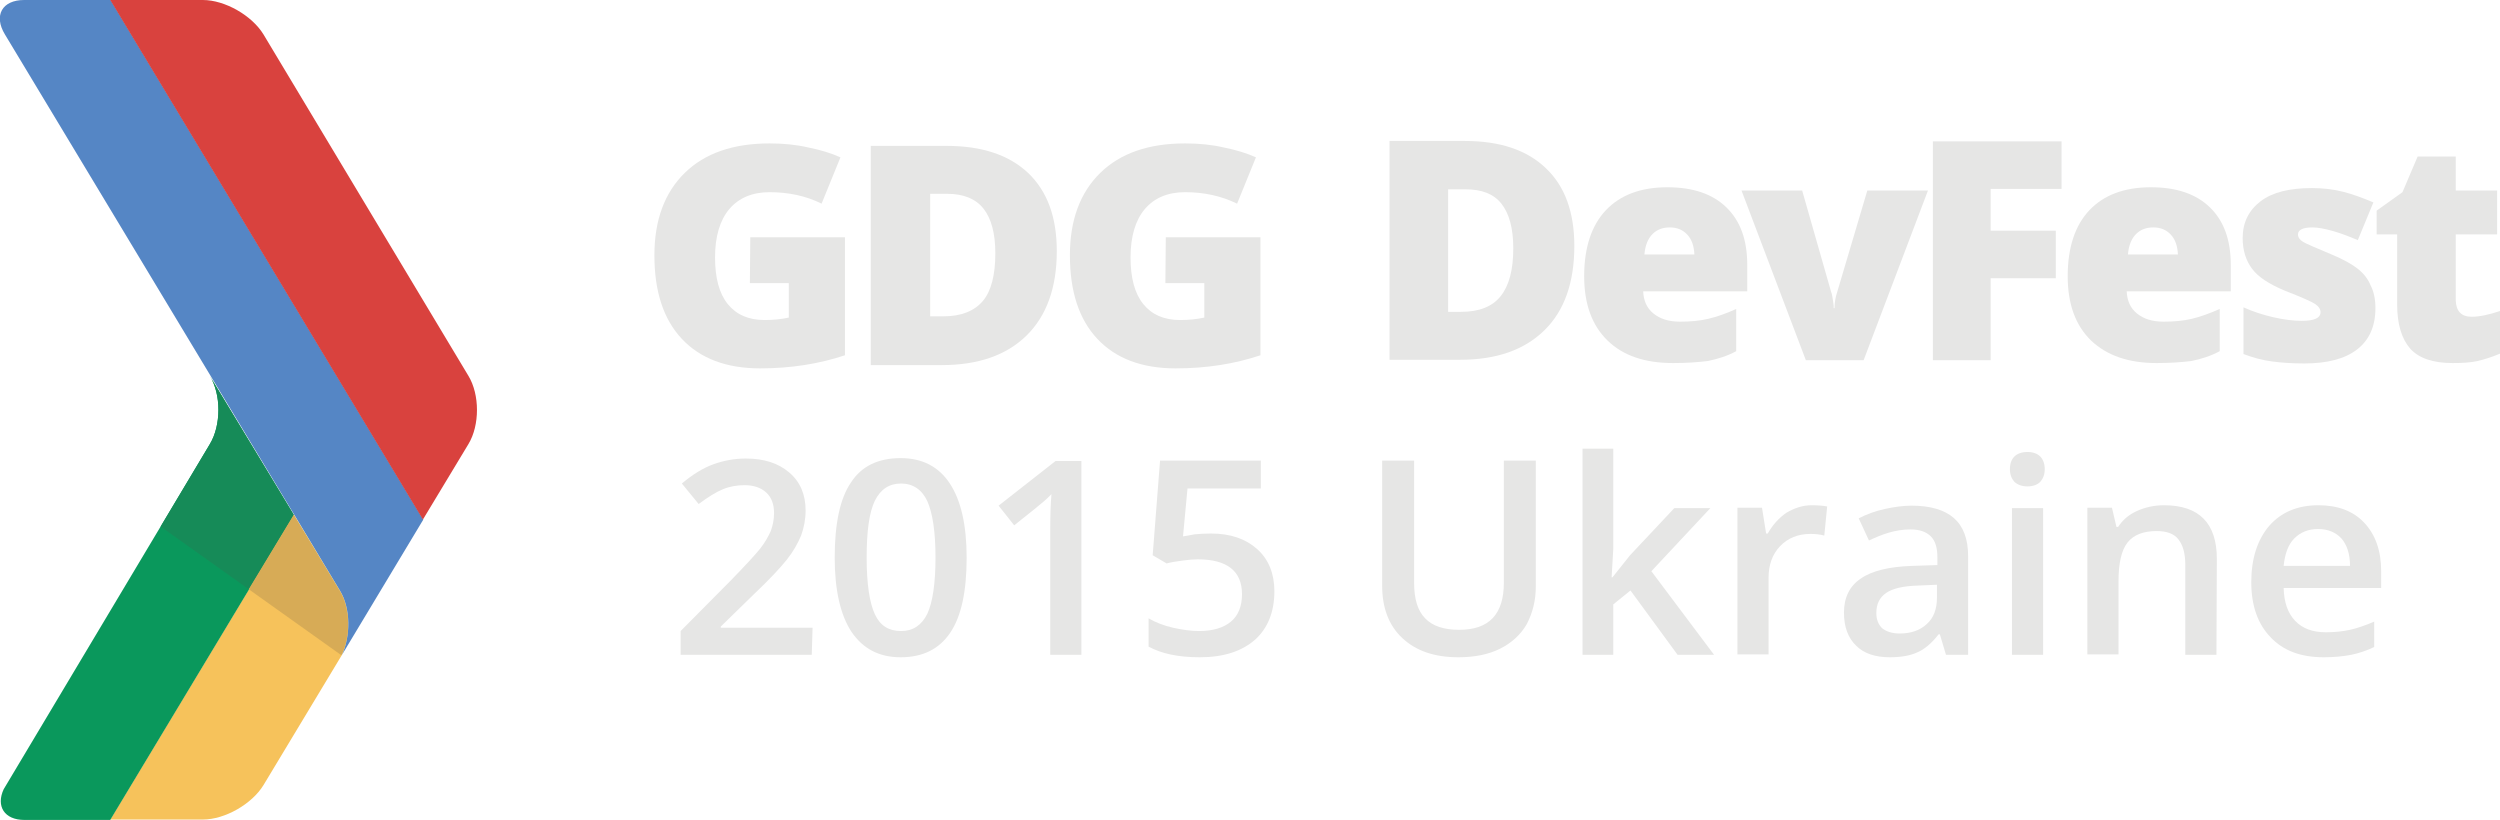
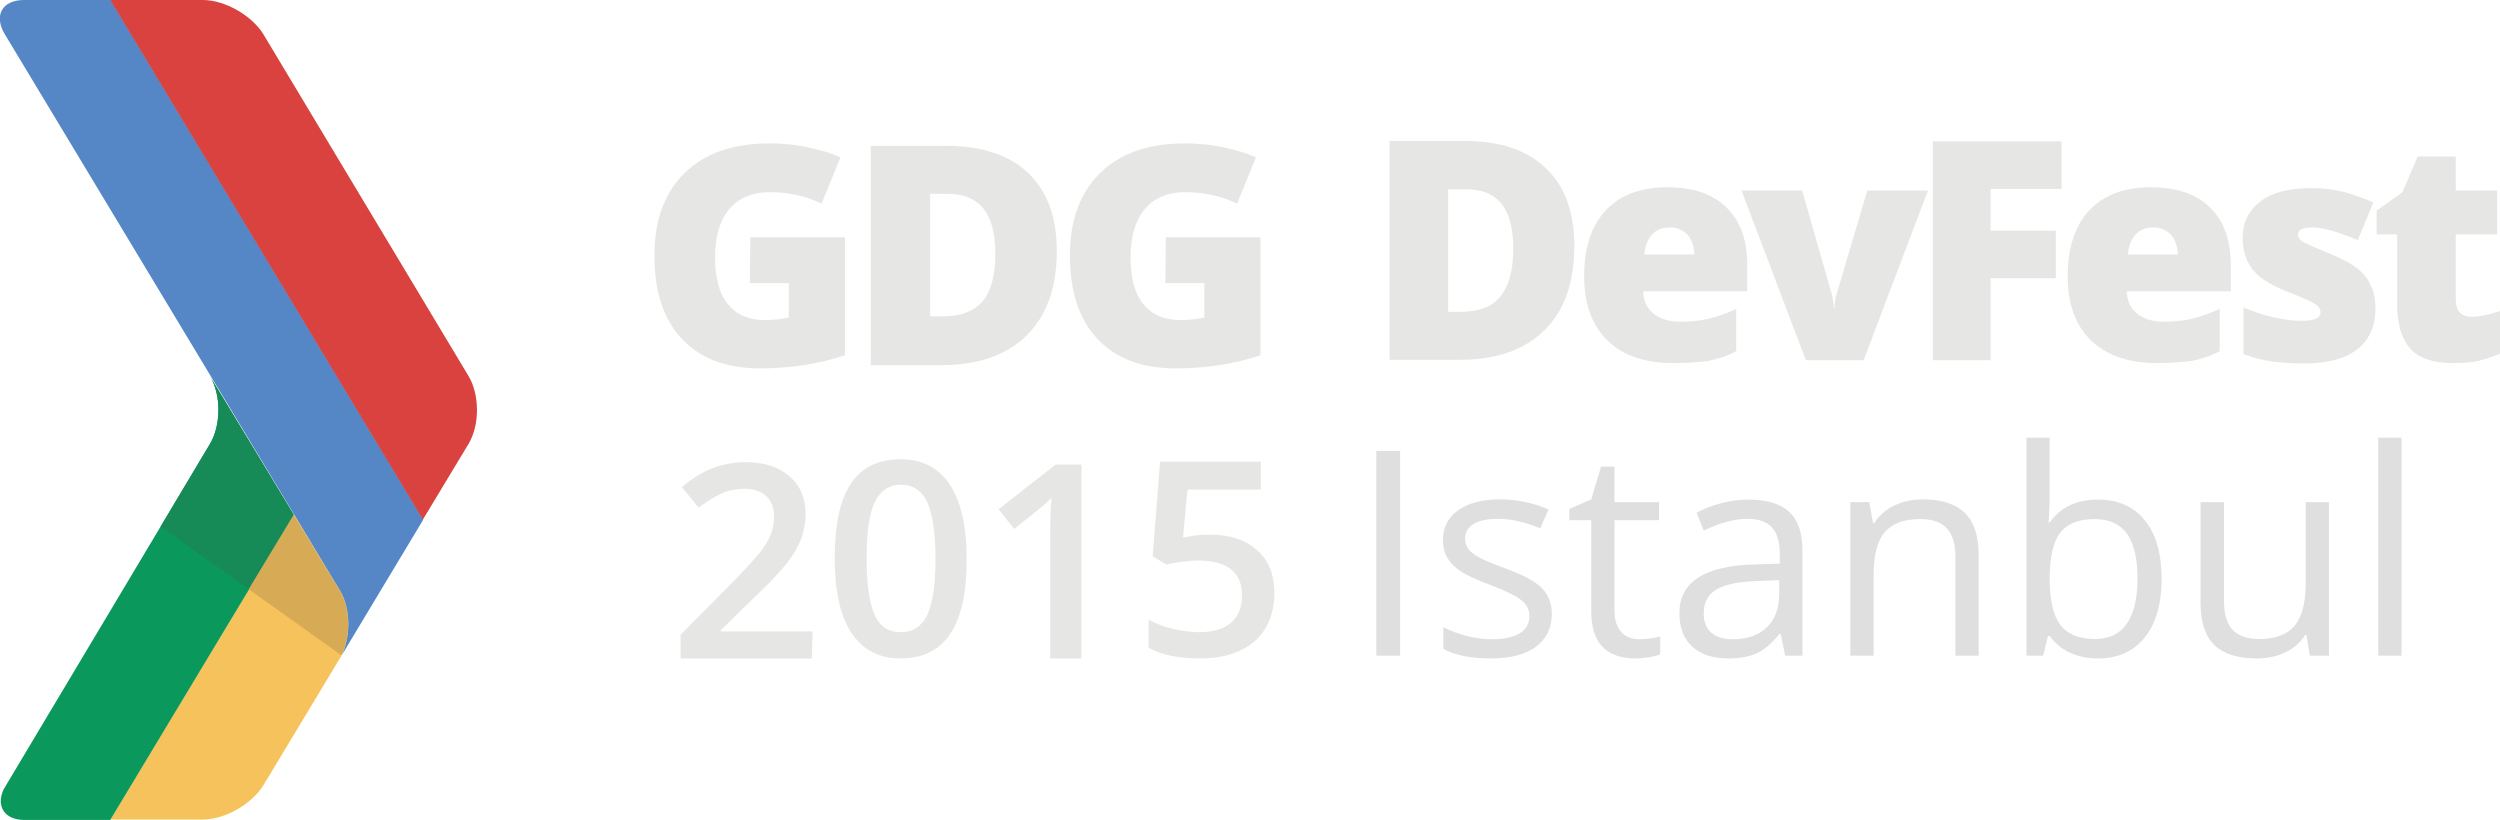
<svg xmlns="http://www.w3.org/2000/svg" version="1.1" id="dark" x="0px" y="0px" viewBox="95.2 1678.4 610.1 200" style="enable-background:new 95.2 1678.4 610.1 200;" xml:space="preserve">
-   <style type="text/css">
+   <defs id="defs95" />
+   <style type="text/css" id="style3">
	.st0{fill:#F6C25B;}
	.st1{fill:#0A985C;}
	.st2{fill:#5586C5;}
	.st3{fill:#D9423E;}
	.st4{fill:#E6E6E5;}
	.st5{fill:#168B58;}
	.st6{fill:#D7AB56;}
</style>
-   <g>
-     <g>
-       <path class="st0" d="M122.1,1878.4h22.6c5.4,0,12-3.8,14.8-8.4l19.1-31.7c2.3-4.7,2.2-11.4-0.4-15.7l-11.3-18.6L122.1,1878.4z" />
-       <path class="st1" d="M146.4,1786.8L96.1,1871c-1.9,4.1,0.1,7.5,5.1,7.5h20.9l44.8-74.4l-20.5-33.9    C149.2,1774.6,149.2,1782.2,146.4,1786.8" />
-       <path class="st2" d="M101.1,1678.4c-5.4,0-7.5,3.8-4.7,8.4l81.8,135.8c2.6,4.3,2.6,11.1,0.4,15.7l19.9-33.1l-76.3-126.8    L101.1,1678.4L101.1,1678.4z" />
-       <path class="st3" d="M122.1,1678.4l76.3,126.8l11.1-18.4c2.8-4.6,2.8-12.1,0-16.7l-50-83.3c-2.8-4.6-9.4-8.4-14.8-8.4H122.1    L122.1,1678.4z" />
+   <g id="g5">
+     <g id="g7">
+       <path class="st0" d="M122.1,1878.4h22.6c5.4,0,12-3.8,14.8-8.4l19.1-31.7c2.3-4.7,2.2-11.4-0.4-15.7l-11.3-18.6L122.1,1878.4z" id="path9" />
+       <path class="st1" d="M146.4,1786.8L96.1,1871c-1.9,4.1,0.1,7.5,5.1,7.5h20.9l44.8-74.4l-20.5-33.9    C149.2,1774.6,149.2,1782.2,146.4,1786.8" id="path11" />
+       <path class="st2" d="M101.1,1678.4c-5.4,0-7.5,3.8-4.7,8.4l81.8,135.8c2.6,4.3,2.6,11.1,0.4,15.7l19.9-33.1l-76.3-126.8    L101.1,1678.4L101.1,1678.4z" id="path13" />
+       <path class="st3" d="M122.1,1678.4l76.3,126.8l11.1-18.4c2.8-4.6,2.8-12.1,0-16.7l-50-83.3c-2.8-4.6-9.4-8.4-14.8-8.4H122.1    L122.1,1678.4z" id="path15" />
    </g>
-     <g>
-       <g>
-         <g>
-           <path class="st4" d="M293.3,1838.2h-32v-5.8l12.2-12.3c3.6-3.7,6-6.3,7.2-7.8c1.2-1.5,2-3,2.6-4.3c0.5-1.4,0.8-2.8,0.8-4.4      c0-2.1-0.6-3.8-1.9-5c-1.3-1.2-3.1-1.8-5.3-1.8c-1.8,0-3.6,0.3-5.3,1c-1.7,0.7-3.6,1.9-5.9,3.6l-4.1-5c2.6-2.2,5.2-3.8,7.7-4.7      c2.5-0.9,5.1-1.4,7.9-1.4c4.4,0,7.9,1.1,10.6,3.4c2.7,2.3,4,5.4,4,9.3c0,2.1-0.4,4.2-1.1,6.1c-0.8,1.9-1.9,3.9-3.5,5.9      c-1.6,2-4.2,4.8-7.9,8.3l-8.2,8v0.3h22.4L293.3,1838.2L293.3,1838.2z" />
-           <path class="st4" d="M331.1,1814.5c0,8.2-1.3,14.3-4,18.3s-6.7,6-12.1,6c-5.3,0-9.2-2.1-12-6.2c-2.7-4.1-4.1-10.2-4.1-18.1      c0-8.3,1.3-14.5,4-18.4c2.6-4,6.7-5.9,12.1-5.9c5.3,0,9.3,2.1,12,6.2C329.7,1800.5,331.1,1806.5,331.1,1814.5z M306.7,1814.5      c0,6.4,0.7,11,2,13.8c1.3,2.8,3.4,4.1,6.4,4.1c2.9,0,5-1.4,6.4-4.2c1.3-2.8,2-7.4,2-13.7c0-6.3-0.7-10.9-2-13.8      c-1.3-2.8-3.5-4.3-6.4-4.3c-2.9,0-5,1.4-6.4,4.2C307.3,1803.5,306.7,1808.1,306.7,1814.5z" />
-           <path class="st4" d="M359.1,1838.2h-7.6v-30.5c0-3.6,0.1-6.5,0.3-8.7c-0.5,0.5-1.1,1.1-1.8,1.7c-0.7,0.6-3.1,2.6-7.3,5.9      l-3.8-4.8l13.9-10.9h6.3L359.1,1838.2L359.1,1838.2z" />
-           <path class="st4" d="M390.7,1808.6c4.8,0,8.5,1.3,11.3,3.8c2.8,2.5,4.2,6,4.2,10.3c0,5-1.6,9-4.7,11.8      c-3.2,2.8-7.6,4.3-13.5,4.3c-5.3,0-9.4-0.9-12.5-2.6v-6.9c1.7,1,3.8,1.8,6,2.3c2.3,0.5,4.4,0.8,6.3,0.8c3.4,0,6-0.8,7.8-2.3      c1.8-1.5,2.7-3.8,2.7-6.7c0-5.6-3.6-8.5-10.8-8.5c-1,0-2.3,0.1-3.7,0.3c-1.5,0.2-2.8,0.4-3.9,0.7l-3.4-2l1.8-23.1h24.6v6.8H385      l-1.1,11.7c0.8-0.1,1.7-0.3,2.8-0.5C387.8,1808.7,389.1,1808.6,390.7,1808.6z" />
-           <path class="st4" d="M470,1790.9v30.6c0,3.5-0.8,6.5-2.2,9.2c-1.5,2.6-3.7,4.6-6.5,6c-2.8,1.4-6.2,2.1-10.2,2.1      c-5.9,0-10.4-1.6-13.7-4.7c-3.3-3.1-4.9-7.4-4.9-12.8v-30.5h7.8v29.9c0,3.9,0.9,6.8,2.7,8.6c1.8,1.9,4.6,2.8,8.3,2.8      c7.3,0,10.9-3.8,10.9-11.5v-29.8H470z" />
-           <path class="st4" d="M488.7,1819.3l4.3-5.4l10.8-11.5h8.8l-14.4,15.4l15.3,20.4h-8.9l-11.5-15.7l-4.2,3.4v12.3h-7.5v-50.3h7.5      v24.5l-0.4,6.9L488.7,1819.3L488.7,1819.3z" />
-           <path class="st4" d="M537.3,1801.7c1.5,0,2.8,0.1,3.8,0.3l-0.7,7.1c-1.1-0.3-2.2-0.4-3.4-0.4c-3,0-5.5,1-7.4,3      c-1.9,2-2.8,4.6-2.8,7.7v18.7h-7.6v-35.8h6l1,6.3h0.4c1.2-2.1,2.7-3.8,4.6-5.1C533.1,1802.4,535.1,1801.7,537.3,1801.7z" />
-           <path class="st4" d="M570.1,1838.2l-1.5-5h-0.3c-1.7,2.2-3.5,3.7-5.2,4.4c-1.7,0.8-4,1.2-6.7,1.2c-3.5,0-6.3-0.9-8.2-2.8      c-2-1.9-3-4.6-3-8.1c0-3.7,1.4-6.5,4.1-8.3c2.7-1.9,6.9-2.9,12.5-3.1l6.2-0.2v-1.9c0-2.3-0.5-4-1.6-5.1c-1.1-1.1-2.7-1.7-5-1.7      c-1.8,0-3.6,0.3-5.3,0.8c-1.7,0.5-3.3,1.2-4.8,1.9l-2.5-5.4c1.9-1,4.1-1.8,6.4-2.3c2.3-0.5,4.5-0.8,6.5-0.8c4.5,0,8,1,10.3,3      c2.3,2,3.5,5.1,3.5,9.3v24.1H570.1z M558.8,1833c2.8,0,5-0.8,6.6-2.3c1.7-1.5,2.5-3.7,2.5-6.5v-3.1l-4.6,0.2      c-3.6,0.1-6.2,0.7-7.8,1.8c-1.6,1.1-2.4,2.7-2.4,4.9c0,1.6,0.5,2.8,1.4,3.7C555.5,1832.5,556.9,1833,558.8,1833z" />
-           <path class="st4" d="M585.7,1792.9c0-1.4,0.4-2.4,1.1-3.1c0.7-0.7,1.8-1.1,3.2-1.1c1.3,0,2.4,0.4,3.1,1.1      c0.7,0.7,1.1,1.8,1.1,3.1c0,1.3-0.4,2.3-1.1,3.1c-0.7,0.7-1.8,1.1-3.1,1.1c-1.4,0-2.4-0.4-3.2-1.1      C586.1,1795.2,585.7,1794.2,585.7,1792.9z M593.8,1838.2h-7.6v-35.8h7.6V1838.2z" />
-           <path class="st4" d="M636.1,1838.2h-7.6v-22c0-2.8-0.6-4.8-1.7-6.2c-1.1-1.4-2.9-2-5.3-2c-3.2,0-5.6,0.9-7.1,2.8      c-1.5,1.9-2.2,5.1-2.2,9.5v17.8h-7.6v-35.8h6l1.1,4.7h0.4c1.1-1.7,2.6-3,4.6-3.9c2-0.9,4.2-1.4,6.6-1.4      c8.6,0,12.9,4.4,12.9,13.1L636.1,1838.2L636.1,1838.2z" />
-           <path class="st4" d="M662.3,1838.8c-5.6,0-9.9-1.6-13-4.9c-3.1-3.2-4.7-7.7-4.7-13.4c0-5.8,1.5-10.4,4.4-13.8      c2.9-3.3,6.9-5,12-5c4.7,0,8.5,1.4,11.2,4.3c2.7,2.9,4.1,6.8,4.1,11.8v4.1h-23.8c0.1,3.5,1,6.1,2.8,8c1.8,1.9,4.3,2.8,7.5,2.8      c2.1,0,4.1-0.2,5.9-0.6c1.8-0.4,3.8-1.1,5.9-2v6.2c-1.9,0.9-3.7,1.5-5.6,1.9C666.9,1838.6,664.7,1838.8,662.3,1838.8z       M660.9,1807.5c-2.4,0-4.3,0.8-5.8,2.3c-1.5,1.5-2.3,3.8-2.6,6.7h16.2c0-3-0.8-5.2-2.1-6.7      C665.2,1808.3,663.3,1807.5,660.9,1807.5z" />
+     <g id="g17">
+       <path class="st4" d="m 293.3,1839.084 -32,0 0,-5.8 12.2,-12.3 c 3.6,-3.7 6,-6.3 7.2,-7.8 1.2,-1.5 2,-3 2.6,-4.3 0.5,-1.4 0.8,-2.8 0.8,-4.4 0,-2.1 -0.6,-3.8 -1.9,-5 -1.3,-1.2 -3.1,-1.8 -5.3,-1.8 -1.8,0 -3.6,0.3 -5.3,1 -1.7,0.7 -3.6,1.9 -5.9,3.6 l -4.1,-5 c 2.6,-2.2 5.2,-3.8 7.7,-4.7 2.5,-0.9 5.1,-1.4 7.9,-1.4 4.4,0 7.9,1.1 10.6,3.4 2.7,2.3 4,5.4 4,9.3 0,2.1 -0.4,4.2 -1.1,6.1 -0.8,1.9 -1.9,3.9 -3.5,5.9 -1.6,2 -4.2,4.8 -7.9,8.3 l -8.2,8 0,0.3 22.4,0 -0.2,6.6 0,0 z" id="path23" style="fill:#e6e6e5" />
+       <path class="st4" d="m 331.1,1814.784 c 0,8.2 -1.3,14.3 -4,18.3 -2.7,4 -6.7,6 -12.1,6 -5.3,0 -9.2,-2.1 -12,-6.2 -2.7,-4.1 -4.1,-10.2 -4.1,-18.1 0,-8.3 1.3,-14.5 4,-18.4 2.6,-4 6.7,-5.9 12.1,-5.9 5.3,0 9.3,2.1 12,6.2 2.7,4.1 4.1,10.1 4.1,18.1 z m -24.4,0 c 0,6.4 0.7,11 2,13.8 1.3,2.8 3.4,4.1 6.4,4.1 2.9,0 5,-1.4 6.4,-4.2 1.3,-2.8 2,-7.4 2,-13.7 0,-6.3 -0.7,-10.9 -2,-13.8 -1.3,-2.8 -3.5,-4.3 -6.4,-4.3 -2.9,0 -5,1.4 -6.4,4.2 -1.4,2.9 -2,7.5 -2,13.9 z" id="path25" style="fill:#e6e6e5" />
+       <path class="st4" d="m 359.1,1839.084 -7.6,0 0,-30.5 c 0,-3.6 0.1,-6.5 0.3,-8.7 -0.5,0.5 -1.1,1.1 -1.8,1.7 -0.7,0.6 -3.1,2.6 -7.3,5.9 l -3.8,-4.8 13.9,-10.9 6.3,0 0,47.3 0,0 z" id="path27" style="fill:#e6e6e5" />
+       <path class="st4" d="m 390.7,1808.884 c 4.8,0 8.5,1.3 11.3,3.8 2.8,2.5 4.2,6 4.2,10.3 0,5 -1.6,9 -4.7,11.8 -3.2,2.8 -7.6,4.3 -13.5,4.3 -5.3,0 -9.4,-0.9 -12.5,-2.6 l 0,-6.9 c 1.7,1 3.8,1.8 6,2.3 2.3,0.5 4.4,0.8 6.3,0.8 3.4,0 6,-0.8 7.8,-2.3 1.8,-1.5 2.7,-3.8 2.7,-6.7 0,-5.6 -3.6,-8.5 -10.8,-8.5 -1,0 -2.3,0.1 -3.7,0.3 -1.5,0.2 -2.8,0.4 -3.9,0.7 l -3.4,-2 1.8,-23.1 24.6,0 0,6.8 -17.9,0 -1.1,11.7 c 0.8,-0.1 1.7,-0.3 2.8,-0.5 1.1,-0.1 2.4,-0.2 4,-0.2 z" id="path29" style="fill:#e6e6e5" />
+       <g id="g45">
+         <g id="g47">
+           <path style="fill:#e6e6e5" id="path49" d="m 479.4,1738.4 c 0,8.9 -2.4,15.8 -7.3,20.6 -4.9,4.8 -11.7,7.2 -20.6,7.2 l -17.2,0 0,-53.4 18.4,0 c 8.5,0 15.1,2.2 19.7,6.6 4.7,4.4 7,10.8 7,19 z m -14.9,0.6 c 0,-4.9 -1,-8.5 -2.9,-10.9 -1.9,-2.4 -4.8,-3.5 -8.8,-3.5 l -4.2,0 0,29.9 3.2,0 c 4.4,0 7.6,-1.3 9.6,-3.8 2.1,-2.6 3.1,-6.5 3.1,-11.7 z" class="st4" />
        </g>
-         <g>
-           <g>
-             <path class="st4" d="M479.4,1738.4c0,8.9-2.4,15.8-7.3,20.6c-4.9,4.8-11.7,7.2-20.6,7.2h-17.2v-53.4h18.4       c8.5,0,15.1,2.2,19.7,6.6C477.1,1723.8,479.4,1730.2,479.4,1738.4z M464.5,1739c0-4.9-1-8.5-2.9-10.9c-1.9-2.4-4.8-3.5-8.8-3.5       h-4.2v29.9h3.2c4.4,0,7.6-1.3,9.6-3.8C463.5,1748.1,464.5,1744.2,464.5,1739z" />
-           </g>
-           <g>
-             <path class="st4" d="M503.5,1767c-6.9,0-12.2-1.8-16-5.5c-3.8-3.7-5.7-8.9-5.7-15.7c0-7,1.8-12.4,5.3-16.1       c3.5-3.7,8.5-5.6,15-5.6c6.2,0,11,1.6,14.4,4.9c3.4,3.3,5.1,7.9,5.1,14.1v6.4h-25.4c0.1,2.3,0.9,4.1,2.5,5.4       c1.6,1.3,3.7,2,6.5,2c2.5,0,4.8-0.2,6.9-0.7c2.1-0.5,4.4-1.3,6.8-2.4v10.3c-2.2,1.2-4.5,1.9-6.9,2.4       C509.6,1766.8,506.8,1767,503.5,1767z M502.7,1733.9c-1.7,0-3.1,0.5-4.2,1.6c-1.1,1.1-1.8,2.7-2,5h12.2c-0.1-2-0.6-3.6-1.7-4.8       C505.9,1734.5,504.5,1733.9,502.7,1733.9z" />
-           </g>
-           <g>
-             <path class="st4" d="M535.9,1766.3l-15.7-41.4H535l7,24.5c0,0.1,0.1,0.3,0.2,0.6c0.1,0.3,0.1,0.6,0.2,1       c0.1,0.4,0.1,0.8,0.2,1.3c0.1,0.5,0.1,0.9,0.1,1.3h0.2c0-1.3,0.2-2.6,0.7-4.1l7.3-24.6h14.8l-15.7,41.4H535.9z" />
-           </g>
-           <g>
-             <path class="st4" d="M581,1766.3h-14.1v-53.4h31.4v11.6H581v10.2h15.9v11.6H581L581,1766.3L581,1766.3z" />
-           </g>
-           <g>
-             <path class="st4" d="M621.5,1767c-6.8,0-12.1-1.8-16-5.5c-3.8-3.7-5.7-8.9-5.7-15.7c0-7,1.8-12.4,5.3-16.1       c3.5-3.7,8.5-5.6,15-5.6c6.2,0,11,1.6,14.4,4.9c3.4,3.3,5.1,7.9,5.1,14.1v6.4h-25.4c0.1,2.3,0.9,4.1,2.5,5.4       c1.6,1.3,3.7,2,6.5,2c2.5,0,4.8-0.2,6.9-0.7c2.1-0.5,4.3-1.3,6.8-2.4v10.3c-2.2,1.2-4.5,1.9-6.9,2.4       C627.6,1766.8,624.8,1767,621.5,1767z M620.7,1733.9c-1.7,0-3.1,0.5-4.2,1.6c-1.1,1.1-1.8,2.7-2,5h12.2c-0.1-2-0.6-3.6-1.7-4.8       C623.9,1734.5,622.5,1733.9,620.7,1733.9z" />
-           </g>
-           <g>
-             <path class="st4" d="M674.9,1753.6c0,4.4-1.5,7.8-4.5,10.1c-3,2.3-7.3,3.4-12.9,3.4c-3,0-5.7-0.2-7.9-0.5       c-2.3-0.3-4.5-0.9-6.9-1.8v-11.4c2.2,1,4.6,1.8,7.2,2.4c2.6,0.6,5,0.9,7,0.9c3.1,0,4.6-0.7,4.6-2.1c0-0.7-0.4-1.4-1.3-2       c-0.9-0.6-3.4-1.7-7.5-3.3c-3.8-1.6-6.4-3.3-7.9-5.3c-1.5-2-2.3-4.5-2.3-7.5c0-3.8,1.5-6.8,4.4-9c2.9-2.2,7.1-3.2,12.5-3.2       c2.7,0,5.3,0.3,7.6,0.9c2.4,0.6,4.8,1.5,7.4,2.6l-3.8,9.2c-1.9-0.8-3.9-1.6-6-2.2c-2.1-0.6-3.8-0.9-5.1-0.9       c-2.3,0-3.5,0.6-3.5,1.7c0,0.7,0.4,1.3,1.2,1.8c0.8,0.5,3.2,1.5,7,3.1c2.9,1.2,5,2.4,6.4,3.5c1.4,1.1,2.5,2.5,3.1,4       C674.5,1749.5,674.9,1751.4,674.9,1753.6z" />
-           </g>
-           <g>
-             <path class="st4" d="M698.4,1755.7c1.9,0,4.2-0.5,6.9-1.4v10.4c-1.9,0.8-3.7,1.4-5.5,1.8c-1.7,0.4-3.8,0.5-6.1,0.5       c-4.8,0-8.2-1.2-10.3-3.5c-2.1-2.4-3.2-6-3.2-10.8v-17.1h-5v-5.8l6.3-4.5l3.7-8.7h9.3v8.3h10.1v10.7h-10.1v16.1       C694.6,1754.4,695.9,1755.7,698.4,1755.7z" />
-           </g>
+         <g id="g51">
+           <path style="fill:#e6e6e5" id="path53" d="m 503.5,1767 c -6.9,0 -12.2,-1.8 -16,-5.5 -3.8,-3.7 -5.7,-8.9 -5.7,-15.7 0,-7 1.8,-12.4 5.3,-16.1 3.5,-3.7 8.5,-5.6 15,-5.6 6.2,0 11,1.6 14.4,4.9 3.4,3.3 5.1,7.9 5.1,14.1 l 0,6.4 -25.4,0 c 0.1,2.3 0.9,4.1 2.5,5.4 1.6,1.3 3.7,2 6.5,2 2.5,0 4.8,-0.2 6.9,-0.7 2.1,-0.5 4.4,-1.3 6.8,-2.4 l 0,10.3 c -2.2,1.2 -4.5,1.9 -6.9,2.4 -2.4,0.3 -5.2,0.5 -8.5,0.5 z m -0.8,-33.1 c -1.7,0 -3.1,0.5 -4.2,1.6 -1.1,1.1 -1.8,2.7 -2,5 l 12.2,0 c -0.1,-2 -0.6,-3.6 -1.7,-4.8 -1.1,-1.2 -2.5,-1.8 -4.3,-1.8 z" class="st4" />
        </g>
-         <g>
-           <g>
-             <path class="st4" d="M278.3,1736.3h23.1v28.8c-6.3,2.1-13.2,3.2-20.7,3.2c-8.2,0-14.6-2.4-19.1-7.2c-4.5-4.8-6.7-11.6-6.7-20.4       c0-8.6,2.5-15.3,7.4-20.1c4.9-4.8,11.8-7.2,20.7-7.2c3.4,0,6.5,0.3,9.5,1c3,0.6,5.6,1.4,7.8,2.4l-4.6,11.3       c-3.8-1.9-8.1-2.8-12.7-2.8c-4.2,0-7.5,1.4-9.8,4.1c-2.3,2.7-3.5,6.7-3.5,11.8c0,5,1,8.8,3.1,11.4c2.1,2.6,5.1,3.9,9,3.9       c2.1,0,4.1-0.2,5.9-0.6v-8.4h-9.5L278.3,1736.3L278.3,1736.3L278.3,1736.3z" />
-           </g>
-           <g>
-             <path class="st4" d="M353.1,1739.7c0,8.9-2.5,15.8-7.4,20.6c-4.9,4.8-11.8,7.2-20.7,7.2h-17.3v-53.5h18.5       c8.6,0,15.2,2.2,19.9,6.6C350.8,1725.1,353.1,1731.4,353.1,1739.7z M338.1,1740.2c0-4.9-1-8.5-2.9-10.9       c-1.9-2.4-4.9-3.6-8.8-3.6h-4.2v29.9h3.2c4.4,0,7.6-1.3,9.7-3.8C337.1,1749.4,338.1,1745.5,338.1,1740.2z" />
-           </g>
-           <g>
-             <path class="st4" d="M379.7,1736.3h23.1v28.8c-6.3,2.1-13.1,3.2-20.7,3.2c-8.2,0-14.6-2.4-19.1-7.2c-4.5-4.8-6.7-11.6-6.7-20.4       c0-8.6,2.5-15.3,7.4-20.1c4.9-4.8,11.8-7.2,20.7-7.2c3.4,0,6.5,0.3,9.5,1c3,0.6,5.6,1.4,7.8,2.4l-4.6,11.3       c-3.9-1.9-8.1-2.8-12.7-2.8c-4.2,0-7.5,1.4-9.8,4.1c-2.3,2.7-3.5,6.7-3.5,11.8c0,5,1,8.8,3.1,11.4c2.1,2.6,5.1,3.9,9,3.9       c2.1,0,4.1-0.2,5.9-0.6v-8.4h-9.5L379.7,1736.3L379.7,1736.3z" />
-           </g>
+         <g id="g55">
+           <path style="fill:#e6e6e5" id="path57" d="m 535.9,1766.3 -15.7,-41.4 14.8,0 7,24.5 c 0,0.1 0.1,0.3 0.2,0.6 0.1,0.3 0.1,0.6 0.2,1 0.1,0.4 0.1,0.8 0.2,1.3 0.1,0.5 0.1,0.9 0.1,1.3 l 0.2,0 c 0,-1.3 0.2,-2.6 0.7,-4.1 l 7.3,-24.6 14.8,0 -15.7,41.4 -14.1,0 z" class="st4" />
+         </g>
+         <g id="g59">
+           <path style="fill:#e6e6e5" id="path61" d="m 581,1766.3 -14.1,0 0,-53.4 31.4,0 0,11.6 -17.3,0 0,10.2 15.9,0 0,11.6 -15.9,0 0,20 0,0 z" class="st4" />
+         </g>
+         <g id="g63">
+           <path style="fill:#e6e6e5" id="path65" d="m 621.5,1767 c -6.8,0 -12.1,-1.8 -16,-5.5 -3.8,-3.7 -5.7,-8.9 -5.7,-15.7 0,-7 1.8,-12.4 5.3,-16.1 3.5,-3.7 8.5,-5.6 15,-5.6 6.2,0 11,1.6 14.4,4.9 3.4,3.3 5.1,7.9 5.1,14.1 l 0,6.4 -25.4,0 c 0.1,2.3 0.9,4.1 2.5,5.4 1.6,1.3 3.7,2 6.5,2 2.5,0 4.8,-0.2 6.9,-0.7 2.1,-0.5 4.3,-1.3 6.8,-2.4 l 0,10.3 c -2.2,1.2 -4.5,1.9 -6.9,2.4 -2.4,0.3 -5.2,0.5 -8.5,0.5 z m -0.8,-33.1 c -1.7,0 -3.1,0.5 -4.2,1.6 -1.1,1.1 -1.8,2.7 -2,5 l 12.2,0 c -0.1,-2 -0.6,-3.6 -1.7,-4.8 -1.1,-1.2 -2.5,-1.8 -4.3,-1.8 z" class="st4" />
+         </g>
+         <g id="g67">
+           <path style="fill:#e6e6e5" id="path69" d="m 674.9,1753.6 c 0,4.4 -1.5,7.8 -4.5,10.1 -3,2.3 -7.3,3.4 -12.9,3.4 -3,0 -5.7,-0.2 -7.9,-0.5 -2.3,-0.3 -4.5,-0.9 -6.9,-1.8 l 0,-11.4 c 2.2,1 4.6,1.8 7.2,2.4 2.6,0.6 5,0.9 7,0.9 3.1,0 4.6,-0.7 4.6,-2.1 0,-0.7 -0.4,-1.4 -1.3,-2 -0.9,-0.6 -3.4,-1.7 -7.5,-3.3 -3.8,-1.6 -6.4,-3.3 -7.9,-5.3 -1.5,-2 -2.3,-4.5 -2.3,-7.5 0,-3.8 1.5,-6.8 4.4,-9 2.9,-2.2 7.1,-3.2 12.5,-3.2 2.7,0 5.3,0.3 7.6,0.9 2.4,0.6 4.8,1.5 7.4,2.6 l -3.8,9.2 c -1.9,-0.8 -3.9,-1.6 -6,-2.2 -2.1,-0.6 -3.8,-0.9 -5.1,-0.9 -2.3,0 -3.5,0.6 -3.5,1.7 0,0.7 0.4,1.3 1.2,1.8 0.8,0.5 3.2,1.5 7,3.1 2.9,1.2 5,2.4 6.4,3.5 1.4,1.1 2.5,2.5 3.1,4 0.8,1.5 1.2,3.4 1.2,5.6 z" class="st4" />
+         </g>
+         <g id="g71">
+           <path style="fill:#e6e6e5" id="path73" d="m 698.4,1755.7 c 1.9,0 4.2,-0.5 6.9,-1.4 l 0,10.4 c -1.9,0.8 -3.7,1.4 -5.5,1.8 -1.7,0.4 -3.8,0.5 -6.1,0.5 -4.8,0 -8.2,-1.2 -10.3,-3.5 -2.1,-2.4 -3.2,-6 -3.2,-10.8 l 0,-17.1 -5,0 0,-5.8 6.3,-4.5 3.7,-8.7 9.3,0 0,8.3 10.1,0 0,10.7 -10.1,0 0,16.1 c 0.1,2.7 1.4,4 3.9,4 z" class="st4" />
        </g>
      </g>
+       <g id="g75">
+         <g id="g77">
+           <path style="fill:#e6e6e5" id="path79" d="m 278.3,1736.3 23.1,0 0,28.8 c -6.3,2.1 -13.2,3.2 -20.7,3.2 -8.2,0 -14.6,-2.4 -19.1,-7.2 -4.5,-4.8 -6.7,-11.6 -6.7,-20.4 0,-8.6 2.5,-15.3 7.4,-20.1 4.9,-4.8 11.8,-7.2 20.7,-7.2 3.4,0 6.5,0.3 9.5,1 3,0.6 5.6,1.4 7.8,2.4 l -4.6,11.3 c -3.8,-1.9 -8.1,-2.8 -12.7,-2.8 -4.2,0 -7.5,1.4 -9.8,4.1 -2.3,2.7 -3.5,6.7 -3.5,11.8 0,5 1,8.8 3.1,11.4 2.1,2.6 5.1,3.9 9,3.9 2.1,0 4.1,-0.2 5.9,-0.6 l 0,-8.4 -9.5,0 0.1,-11.2 0,0 0,0 z" class="st4" />
+         </g>
+         <g id="g81">
+           <path style="fill:#e6e6e5" id="path83" d="m 353.1,1739.7 c 0,8.9 -2.5,15.8 -7.4,20.6 -4.9,4.8 -11.8,7.2 -20.7,7.2 l -17.3,0 0,-53.5 18.5,0 c 8.6,0 15.2,2.2 19.9,6.6 4.7,4.5 7,10.8 7,19.1 z m -15,0.5 c 0,-4.9 -1,-8.5 -2.9,-10.9 -1.9,-2.4 -4.9,-3.6 -8.8,-3.6 l -4.2,0 0,29.9 3.2,0 c 4.4,0 7.6,-1.3 9.7,-3.8 2,-2.4 3,-6.3 3,-11.6 z" class="st4" />
+         </g>
+         <g id="g85">
+           <path style="fill:#e6e6e5" id="path87" d="m 379.7,1736.3 23.1,0 0,28.8 c -6.3,2.1 -13.1,3.2 -20.7,3.2 -8.2,0 -14.6,-2.4 -19.1,-7.2 -4.5,-4.8 -6.7,-11.6 -6.7,-20.4 0,-8.6 2.5,-15.3 7.4,-20.1 4.9,-4.8 11.8,-7.2 20.7,-7.2 3.4,0 6.5,0.3 9.5,1 3,0.6 5.6,1.4 7.8,2.4 l -4.6,11.3 c -3.9,-1.9 -8.1,-2.8 -12.7,-2.8 -4.2,0 -7.5,1.4 -9.8,4.1 -2.3,2.7 -3.5,6.7 -3.5,11.8 0,5 1,8.8 3.1,11.4 2.1,2.6 5.1,3.9 9,3.9 2.1,0 4.1,-0.2 5.9,-0.6 l 0,-8.4 -9.5,0 0.1,-11.2 0,0 z" class="st4" />
+         </g>
+       </g>
+       <text xml:space="preserve" style="font-style:normal;font-weight:normal;font-size:70px;line-height:125%;font-family:Sans;letter-spacing:0px;word-spacing:0px;fill:#dfdfdf;fill-opacity:1;stroke:none;stroke-width:1px;stroke-linecap:butt;stroke-linejoin:miter;stroke-opacity:1" x="424.2" y="1838.4" id="text3425">
+         <tspan id="tspan3427" x="424.2" y="1838.4" style="font-style:normal;font-variant:normal;font-weight:normal;font-stretch:normal;font-family:'Open Sans';-inkscape-font-specification:'Open Sans';fill:#dfdfdf;fill-opacity:1">Istanbul</tspan>
+       </text>
    </g>
  </g>
-   <path class="st5" d="M146.4,1786.8l-12,20.1l21.5,15.3l11-18.2l-20.5-33.9C149.2,1774.6,149.2,1782.2,146.4,1786.8z" />
-   <path class="st6" d="M166.9,1804l-11,18.2l22.6,16.1c2.3-4.7,2.2-11.4-0.4-15.7L166.9,1804z" />
+   <path class="st5" d="M146.4,1786.8l-12,20.1l21.5,15.3l11-18.2l-20.5-33.9C149.2,1774.6,149.2,1782.2,146.4,1786.8z" id="path89" />
+   <path class="st6" d="M166.9,1804l-11,18.2l22.6,16.1c2.3-4.7,2.2-11.4-0.4-15.7L166.9,1804z" id="path91" />
</svg>
